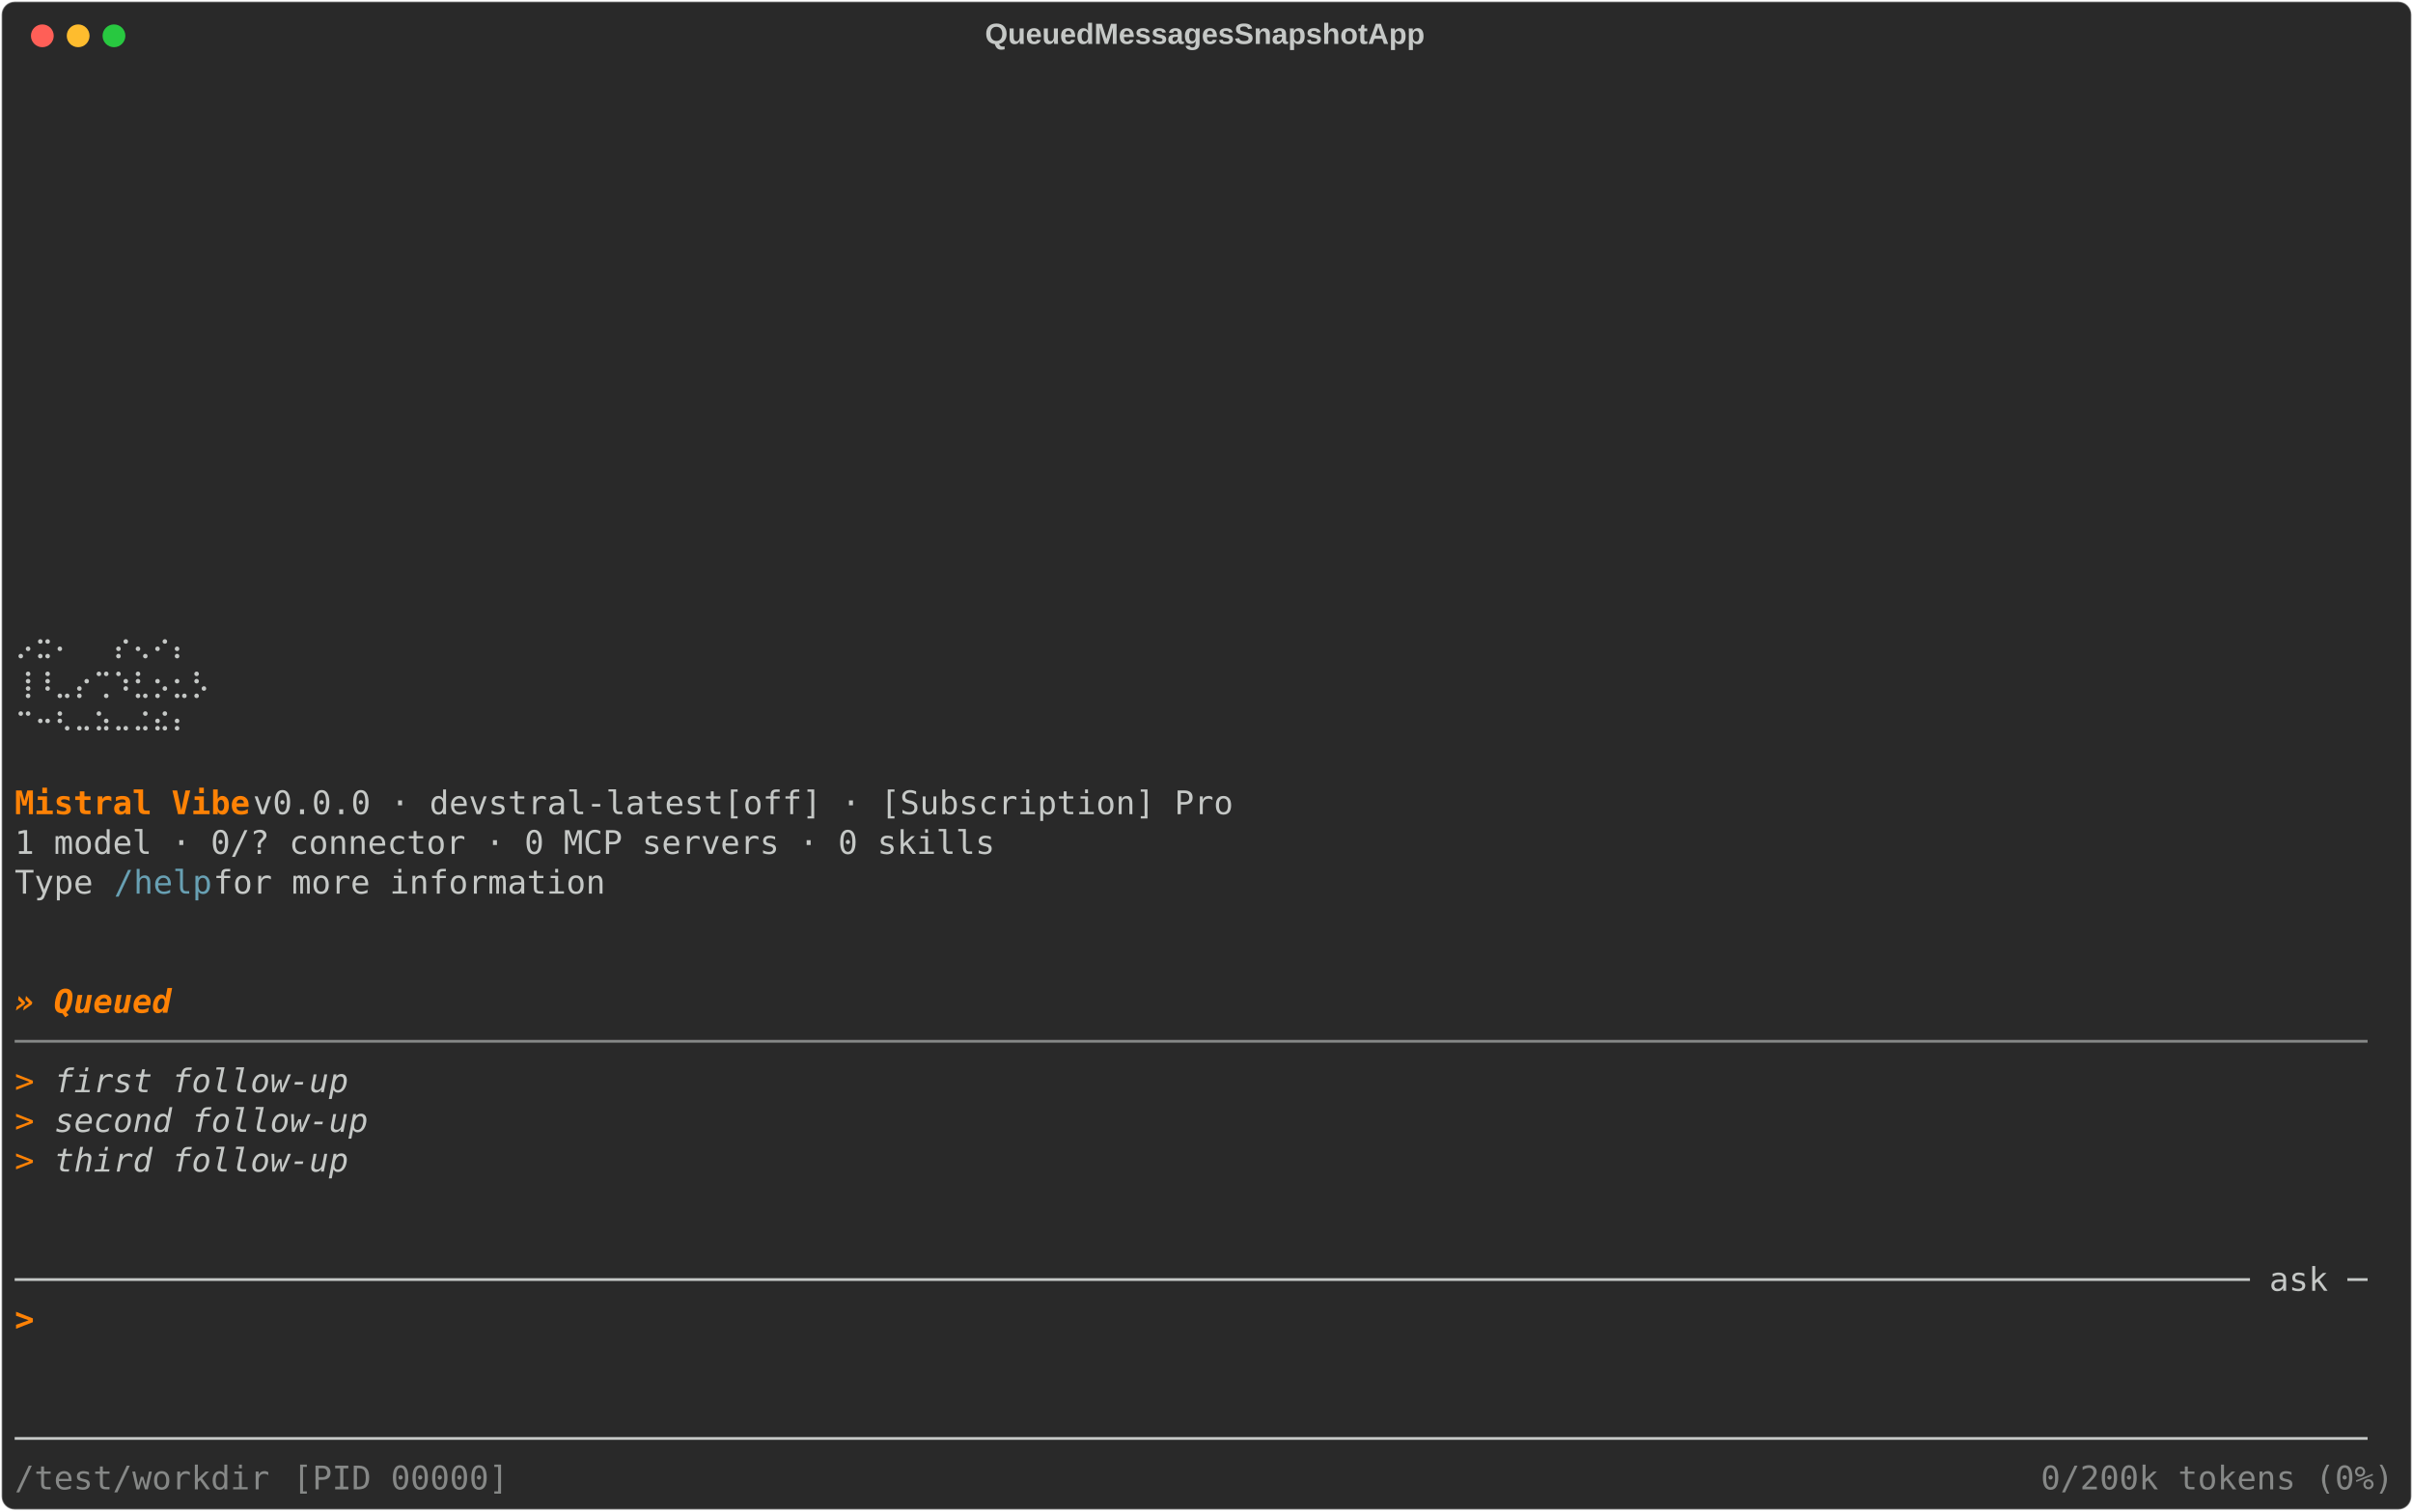
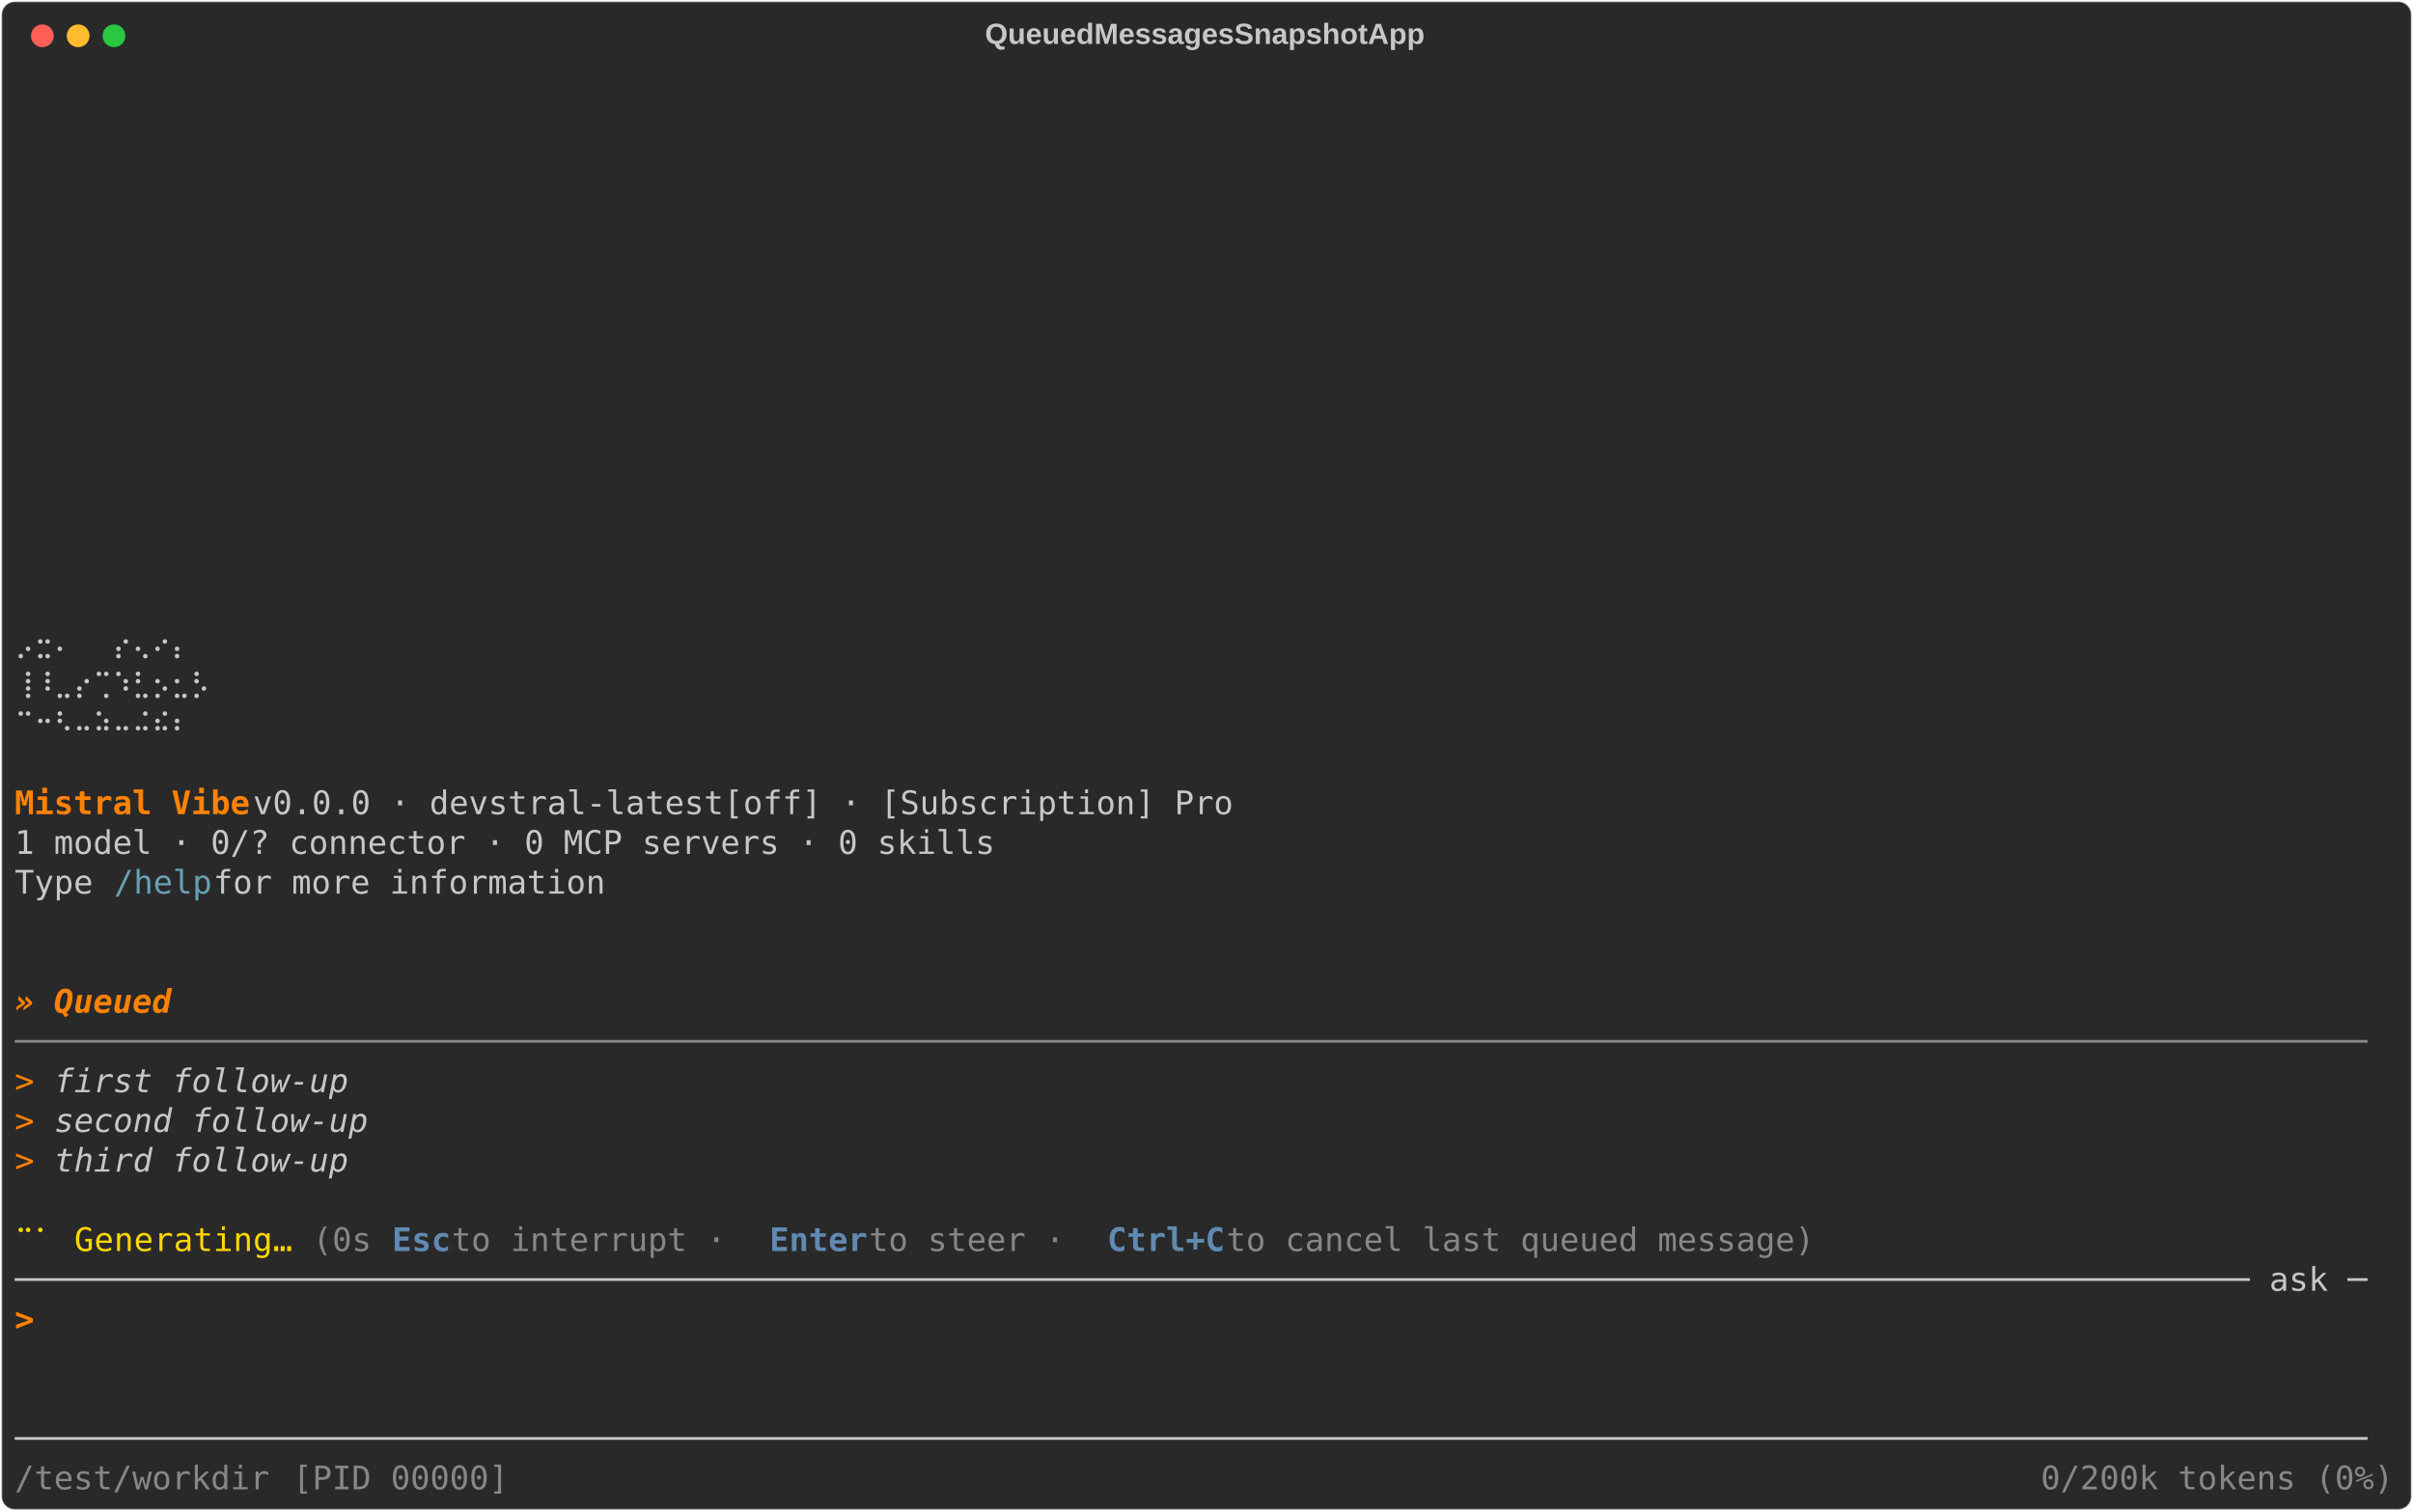
<svg xmlns="http://www.w3.org/2000/svg" class="rich-terminal" viewBox="0 0 1482 928.4">
  <style>

    @font-face {
        font-family: "Fira Code";
        src: local("FiraCode-Regular"),
                url("https://cdnjs.cloudflare.com/ajax/libs/firacode/6.2.0/woff2/FiraCode-Regular.woff2") format("woff2"),
                url("https://cdnjs.cloudflare.com/ajax/libs/firacode/6.2.0/woff/FiraCode-Regular.woff") format("woff");
        font-style: normal;
        font-weight: 400;
    }
    @font-face {
        font-family: "Fira Code";
        src: local("FiraCode-Bold"),
                url("https://cdnjs.cloudflare.com/ajax/libs/firacode/6.2.0/woff2/FiraCode-Bold.woff2") format("woff2"),
                url("https://cdnjs.cloudflare.com/ajax/libs/firacode/6.2.0/woff/FiraCode-Bold.woff") format("woff");
        font-style: bold;
        font-weight: 700;
    }

    .terminal-matrix {
        font-family: Fira Code, monospace;
        font-size: 20px;
        line-height: 24.4px;
        font-variant-east-asian: full-width;
    }

    .terminal-title {
        font-size: 18px;
        font-weight: bold;
        font-family: arial;
    }

    .terminal-r1 { fill: #c5c8c6 }
.terminal-r2 { fill: #ff8205;font-weight: bold }
.terminal-r3 { fill: #68a0b3 }
.terminal-r4 { fill: #ff8205;font-weight: bold;font-style: italic; }
.terminal-r5 { fill: #868887 }
.terminal-r6 { fill: #ff8205;font-style: italic; }
.terminal-r7 { fill: #c5c8c6;font-style: italic; }
+ .terminal-r8 { fill: #ffd800 }
+ .terminal-r9 { fill: #608ab1;font-weight: bold }
    </style>
  <defs>
    <clipPath id="terminal-clip-terminal">
      <rect x="0" y="0" width="1463.0" height="877.4" />
    </clipPath>
    <clipPath id="terminal-line-0">
      <rect x="0" y="1.5" width="1464" height="24.65" />
    </clipPath>
    <clipPath id="terminal-line-1">
      <rect x="0" y="25.9" width="1464" height="24.65" />
    </clipPath>
    <clipPath id="terminal-line-2">
      <rect x="0" y="50.3" width="1464" height="24.65" />
    </clipPath>
    <clipPath id="terminal-line-3">
      <rect x="0" y="74.7" width="1464" height="24.65" />
    </clipPath>
    <clipPath id="terminal-line-4">
      <rect x="0" y="99.1" width="1464" height="24.65" />
    </clipPath>
    <clipPath id="terminal-line-5">
      <rect x="0" y="123.5" width="1464" height="24.65" />
    </clipPath>
    <clipPath id="terminal-line-6">
      <rect x="0" y="147.9" width="1464" height="24.65" />
    </clipPath>
    <clipPath id="terminal-line-7">
      <rect x="0" y="172.3" width="1464" height="24.65" />
    </clipPath>
    <clipPath id="terminal-line-8">
      <rect x="0" y="196.7" width="1464" height="24.65" />
    </clipPath>
    <clipPath id="terminal-line-9">
      <rect x="0" y="221.1" width="1464" height="24.65" />
    </clipPath>
    <clipPath id="terminal-line-10">
      <rect x="0" y="245.5" width="1464" height="24.65" />
    </clipPath>
    <clipPath id="terminal-line-11">
      <rect x="0" y="269.9" width="1464" height="24.65" />
    </clipPath>
    <clipPath id="terminal-line-12">
      <rect x="0" y="294.3" width="1464" height="24.65" />
    </clipPath>
    <clipPath id="terminal-line-13">
      <rect x="0" y="318.7" width="1464" height="24.65" />
    </clipPath>
    <clipPath id="terminal-line-14">
      <rect x="0" y="343.1" width="1464" height="24.65" />
    </clipPath>
    <clipPath id="terminal-line-15">
      <rect x="0" y="367.5" width="1464" height="24.65" />
    </clipPath>
    <clipPath id="terminal-line-16">
      <rect x="0" y="391.9" width="1464" height="24.65" />
    </clipPath>
    <clipPath id="terminal-line-17">
      <rect x="0" y="416.3" width="1464" height="24.65" />
    </clipPath>
    <clipPath id="terminal-line-18">
      <rect x="0" y="440.7" width="1464" height="24.65" />
    </clipPath>
    <clipPath id="terminal-line-19">
      <rect x="0" y="465.1" width="1464" height="24.65" />
    </clipPath>
    <clipPath id="terminal-line-20">
      <rect x="0" y="489.5" width="1464" height="24.65" />
    </clipPath>
    <clipPath id="terminal-line-21">
      <rect x="0" y="513.9" width="1464" height="24.65" />
    </clipPath>
    <clipPath id="terminal-line-22">
      <rect x="0" y="538.3" width="1464" height="24.65" />
    </clipPath>
    <clipPath id="terminal-line-23">
      <rect x="0" y="562.7" width="1464" height="24.65" />
    </clipPath>
    <clipPath id="terminal-line-24">
      <rect x="0" y="587.1" width="1464" height="24.65" />
    </clipPath>
    <clipPath id="terminal-line-25">
      <rect x="0" y="611.5" width="1464" height="24.65" />
    </clipPath>
    <clipPath id="terminal-line-26">
      <rect x="0" y="635.9" width="1464" height="24.65" />
    </clipPath>
    <clipPath id="terminal-line-27">
      <rect x="0" y="660.3" width="1464" height="24.65" />
    </clipPath>
    <clipPath id="terminal-line-28">
      <rect x="0" y="684.7" width="1464" height="24.65" />
    </clipPath>
    <clipPath id="terminal-line-29">
      <rect x="0" y="709.1" width="1464" height="24.65" />
    </clipPath>
    <clipPath id="terminal-line-30">
      <rect x="0" y="733.5" width="1464" height="24.65" />
    </clipPath>
    <clipPath id="terminal-line-31">
      <rect x="0" y="757.9" width="1464" height="24.65" />
    </clipPath>
    <clipPath id="terminal-line-32">
      <rect x="0" y="782.3" width="1464" height="24.65" />
    </clipPath>
    <clipPath id="terminal-line-33">
      <rect x="0" y="806.7" width="1464" height="24.65" />
    </clipPath>
    <clipPath id="terminal-line-34">
      <rect x="0" y="831.1" width="1464" height="24.65" />
    </clipPath>
  </defs>
  <rect fill="#292929" stroke="rgba(255,255,255,0.35)" stroke-width="1" x="1" y="1" width="1480" height="926.4" rx="8" />
  <text class="terminal-title" fill="#c5c8c6" text-anchor="middle" x="740" y="27">QueuedMessagesSnapshotApp</text>
  <g transform="translate(26,22)">
    <circle cx="0" cy="0" r="7" fill="#ff5f57" />
    <circle cx="22" cy="0" r="7" fill="#febc2e" />
    <circle cx="44" cy="0" r="7" fill="#28c840" />
  </g>
  <g transform="translate(9, 41)" clip-path="url(#terminal-clip-terminal)">
    <g class="terminal-matrix">
      <text class="terminal-r1" x="1464" y="20" textLength="12.2" clip-path="url(#terminal-line-0)">
</text>
      <text class="terminal-r1" x="1464" y="44.4" textLength="12.2" clip-path="url(#terminal-line-1)">
</text>
      <text class="terminal-r1" x="1464" y="68.8" textLength="12.2" clip-path="url(#terminal-line-2)">
</text>
      <text class="terminal-r1" x="1464" y="93.2" textLength="12.2" clip-path="url(#terminal-line-3)">
</text>
      <text class="terminal-r1" x="1464" y="117.6" textLength="12.2" clip-path="url(#terminal-line-4)">
</text>
      <text class="terminal-r1" x="1464" y="142" textLength="12.2" clip-path="url(#terminal-line-5)">
</text>
      <text class="terminal-r1" x="1464" y="166.4" textLength="12.2" clip-path="url(#terminal-line-6)">
</text>
      <text class="terminal-r1" x="1464" y="190.8" textLength="12.2" clip-path="url(#terminal-line-7)">
</text>
      <text class="terminal-r1" x="1464" y="215.2" textLength="12.2" clip-path="url(#terminal-line-8)">
</text>
      <text class="terminal-r1" x="1464" y="239.6" textLength="12.2" clip-path="url(#terminal-line-9)">
</text>
      <text class="terminal-r1" x="1464" y="264" textLength="12.2" clip-path="url(#terminal-line-10)">
</text>
      <text class="terminal-r1" x="1464" y="288.4" textLength="12.2" clip-path="url(#terminal-line-11)">
</text>
      <text class="terminal-r1" x="1464" y="312.8" textLength="12.2" clip-path="url(#terminal-line-12)">
</text>
      <text class="terminal-r1" x="1464" y="337.2" textLength="12.2" clip-path="url(#terminal-line-13)">
</text>
      <text class="terminal-r1" x="0" y="361.6" textLength="134.2" clip-path="url(#terminal-line-14)">  ⡠⣒⠄  ⡔⢄⠔⡄</text>
      <text class="terminal-r1" x="1464" y="361.6" textLength="12.2" clip-path="url(#terminal-line-14)">
</text>
      <text class="terminal-r1" x="0" y="386" textLength="134.2" clip-path="url(#terminal-line-15)"> ⢸⠸⣀⡔⢉⠱⣃⡢⣂⡣</text>
      <text class="terminal-r1" x="1464" y="386" textLength="12.2" clip-path="url(#terminal-line-15)">
</text>
      <text class="terminal-r1" x="0" y="410.4" textLength="134.2" clip-path="url(#terminal-line-16)">  ⠉⠒⠣⠤⠵⠤⠬⠮⠆</text>
      <text class="terminal-r1" x="1464" y="410.4" textLength="12.2" clip-path="url(#terminal-line-16)">
</text>
      <text class="terminal-r1" x="1464" y="434.8" textLength="12.2" clip-path="url(#terminal-line-17)">
</text>
      <text class="terminal-r2" x="0" y="459.2" textLength="146.4" clip-path="url(#terminal-line-18)">Mistral Vibe</text>
      <text class="terminal-r1" x="146.4" y="459.2" textLength="622.2" clip-path="url(#terminal-line-18)"> v0.0.0 · devstral-latest[off] · [Subscription] Pro</text>
      <text class="terminal-r1" x="1464" y="459.2" textLength="12.2" clip-path="url(#terminal-line-18)">
</text>
      <text class="terminal-r1" x="0" y="483.6" textLength="610" clip-path="url(#terminal-line-19)">1 model · 0/? connector · 0 MCP servers · 0 skills</text>
      <text class="terminal-r1" x="1464" y="483.6" textLength="12.2" clip-path="url(#terminal-line-19)">
</text>
      <text class="terminal-r1" x="0" y="508" textLength="61" clip-path="url(#terminal-line-20)">Type </text>
      <text class="terminal-r3" x="61" y="508" textLength="61" clip-path="url(#terminal-line-20)">/help</text>
      <text class="terminal-r1" x="122" y="508" textLength="256.2" clip-path="url(#terminal-line-20)"> for more information</text>
      <text class="terminal-r1" x="1464" y="508" textLength="12.2" clip-path="url(#terminal-line-20)">
</text>
      <text class="terminal-r1" x="1464" y="532.4" textLength="12.2" clip-path="url(#terminal-line-21)">
</text>
      <text class="terminal-r1" x="1464" y="556.8" textLength="12.2" clip-path="url(#terminal-line-22)">
</text>
      <text class="terminal-r4" x="0" y="581.2" textLength="97.6" clip-path="url(#terminal-line-23)">» Queued</text>
      <text class="terminal-r1" x="1464" y="581.2" textLength="12.2" clip-path="url(#terminal-line-23)">
</text>
      <text class="terminal-r5" x="0" y="605.6" textLength="1464" clip-path="url(#terminal-line-24)">────────────────────────────────────────────────────────────────────────────────────────────────────────────────────────</text>
      <text class="terminal-r1" x="1464" y="605.6" textLength="12.2" clip-path="url(#terminal-line-24)">
</text>
      <text class="terminal-r6" x="0" y="630" textLength="24.4" clip-path="url(#terminal-line-25)">&gt; </text>
      <text class="terminal-r7" x="24.4" y="630" textLength="183" clip-path="url(#terminal-line-25)">first follow-up</text>
      <text class="terminal-r1" x="1464" y="630" textLength="12.2" clip-path="url(#terminal-line-25)">
</text>
      <text class="terminal-r6" x="0" y="654.4" textLength="24.4" clip-path="url(#terminal-line-26)">&gt; </text>
      <text class="terminal-r7" x="24.4" y="654.4" textLength="195.2" clip-path="url(#terminal-line-26)">second follow-up</text>
      <text class="terminal-r1" x="1464" y="654.4" textLength="12.2" clip-path="url(#terminal-line-26)">
</text>
      <text class="terminal-r6" x="0" y="678.8" textLength="24.4" clip-path="url(#terminal-line-27)">&gt; </text>
      <text class="terminal-r7" x="24.4" y="678.8" textLength="183" clip-path="url(#terminal-line-27)">third follow-up</text>
      <text class="terminal-r1" x="1464" y="678.8" textLength="12.2" clip-path="url(#terminal-line-27)">
</text>
      <text class="terminal-r1" x="1464" y="703.2" textLength="12.2" clip-path="url(#terminal-line-28)">
</text>
+       <text class="terminal-r8" x="0" y="727.6" textLength="24.4" clip-path="url(#terminal-line-29)">⠉⠁</text>
+       <text class="terminal-r8" x="36.6" y="727.6" textLength="12.2" clip-path="url(#terminal-line-29)">G</text>
+       <text class="terminal-r8" x="48.8" y="727.6" textLength="12.2" clip-path="url(#terminal-line-29)">e</text>
+       <text class="terminal-r8" x="61" y="727.6" textLength="12.2" clip-path="url(#terminal-line-29)">n</text>
+       <text class="terminal-r8" x="73.2" y="727.6" textLength="12.2" clip-path="url(#terminal-line-29)">e</text>
+       <text class="terminal-r8" x="85.4" y="727.6" textLength="12.2" clip-path="url(#terminal-line-29)">r</text>
+       <text class="terminal-r8" x="97.6" y="727.6" textLength="12.2" clip-path="url(#terminal-line-29)">a</text>
+       <text class="terminal-r8" x="109.8" y="727.6" textLength="12.2" clip-path="url(#terminal-line-29)">t</text>
+       <text class="terminal-r8" x="122" y="727.6" textLength="12.2" clip-path="url(#terminal-line-29)">i</text>
+       <text class="terminal-r8" x="134.2" y="727.6" textLength="12.2" clip-path="url(#terminal-line-29)">n</text>
+       <text class="terminal-r8" x="146.4" y="727.6" textLength="12.2" clip-path="url(#terminal-line-29)">g</text>
+       <text class="terminal-r8" x="158.6" y="727.6" textLength="24.4" clip-path="url(#terminal-line-29)">… </text>
+       <text class="terminal-r5" x="183" y="727.6" textLength="48.8" clip-path="url(#terminal-line-29)">(0s </text>
+       <text class="terminal-r9" x="231.8" y="727.6" textLength="36.6" clip-path="url(#terminal-line-29)">Esc</text>
+       <text class="terminal-r5" x="268.4" y="727.6" textLength="195.2" clip-path="url(#terminal-line-29)"> to interrupt · </text>
+       <text class="terminal-r9" x="463.6" y="727.6" textLength="61" clip-path="url(#terminal-line-29)">Enter</text>
+       <text class="terminal-r5" x="524.6" y="727.6" textLength="146.4" clip-path="url(#terminal-line-29)"> to steer · </text>
+       <text class="terminal-r9" x="671" y="727.6" textLength="73.2" clip-path="url(#terminal-line-29)">Ctrl+C</text>
+       <text class="terminal-r5" x="744.2" y="727.6" textLength="378.2" clip-path="url(#terminal-line-29)"> to cancel last queued message)</text>
      <text class="terminal-r1" x="1464" y="727.6" textLength="12.2" clip-path="url(#terminal-line-29)">
</text>
      <text class="terminal-r1" x="0" y="752" textLength="1464" clip-path="url(#terminal-line-30)">────────────────────────────────────────────────────────────────────────────────────────────────────────────────── ask ─</text>
      <text class="terminal-r1" x="1464" y="752" textLength="12.2" clip-path="url(#terminal-line-30)">
</text>
      <text class="terminal-r2" x="0" y="776.4" textLength="12.2" clip-path="url(#terminal-line-31)">&gt;</text>
      <text class="terminal-r1" x="1464" y="776.4" textLength="12.2" clip-path="url(#terminal-line-31)">
</text>
      <text class="terminal-r1" x="1464" y="800.8" textLength="12.2" clip-path="url(#terminal-line-32)">
</text>
      <text class="terminal-r1" x="1464" y="825.2" textLength="12.2" clip-path="url(#terminal-line-33)">
</text>
      <text class="terminal-r1" x="0" y="849.6" textLength="1464" clip-path="url(#terminal-line-34)">────────────────────────────────────────────────────────────────────────────────────────────────────────────────────────</text>
      <text class="terminal-r1" x="1464" y="849.6" textLength="12.2" clip-path="url(#terminal-line-34)">
</text>
      <text class="terminal-r5" x="0" y="874" textLength="158.6" clip-path="url(#terminal-line-35)">/test/workdir</text>
      <text class="terminal-r5" x="170.8" y="874" textLength="134.2" clip-path="url(#terminal-line-35)">[PID 00000]</text>
      <text class="terminal-r5" x="1244.4" y="874" textLength="219.6" clip-path="url(#terminal-line-35)">0/200k tokens (0%)</text>
    </g>
  </g>
</svg>
